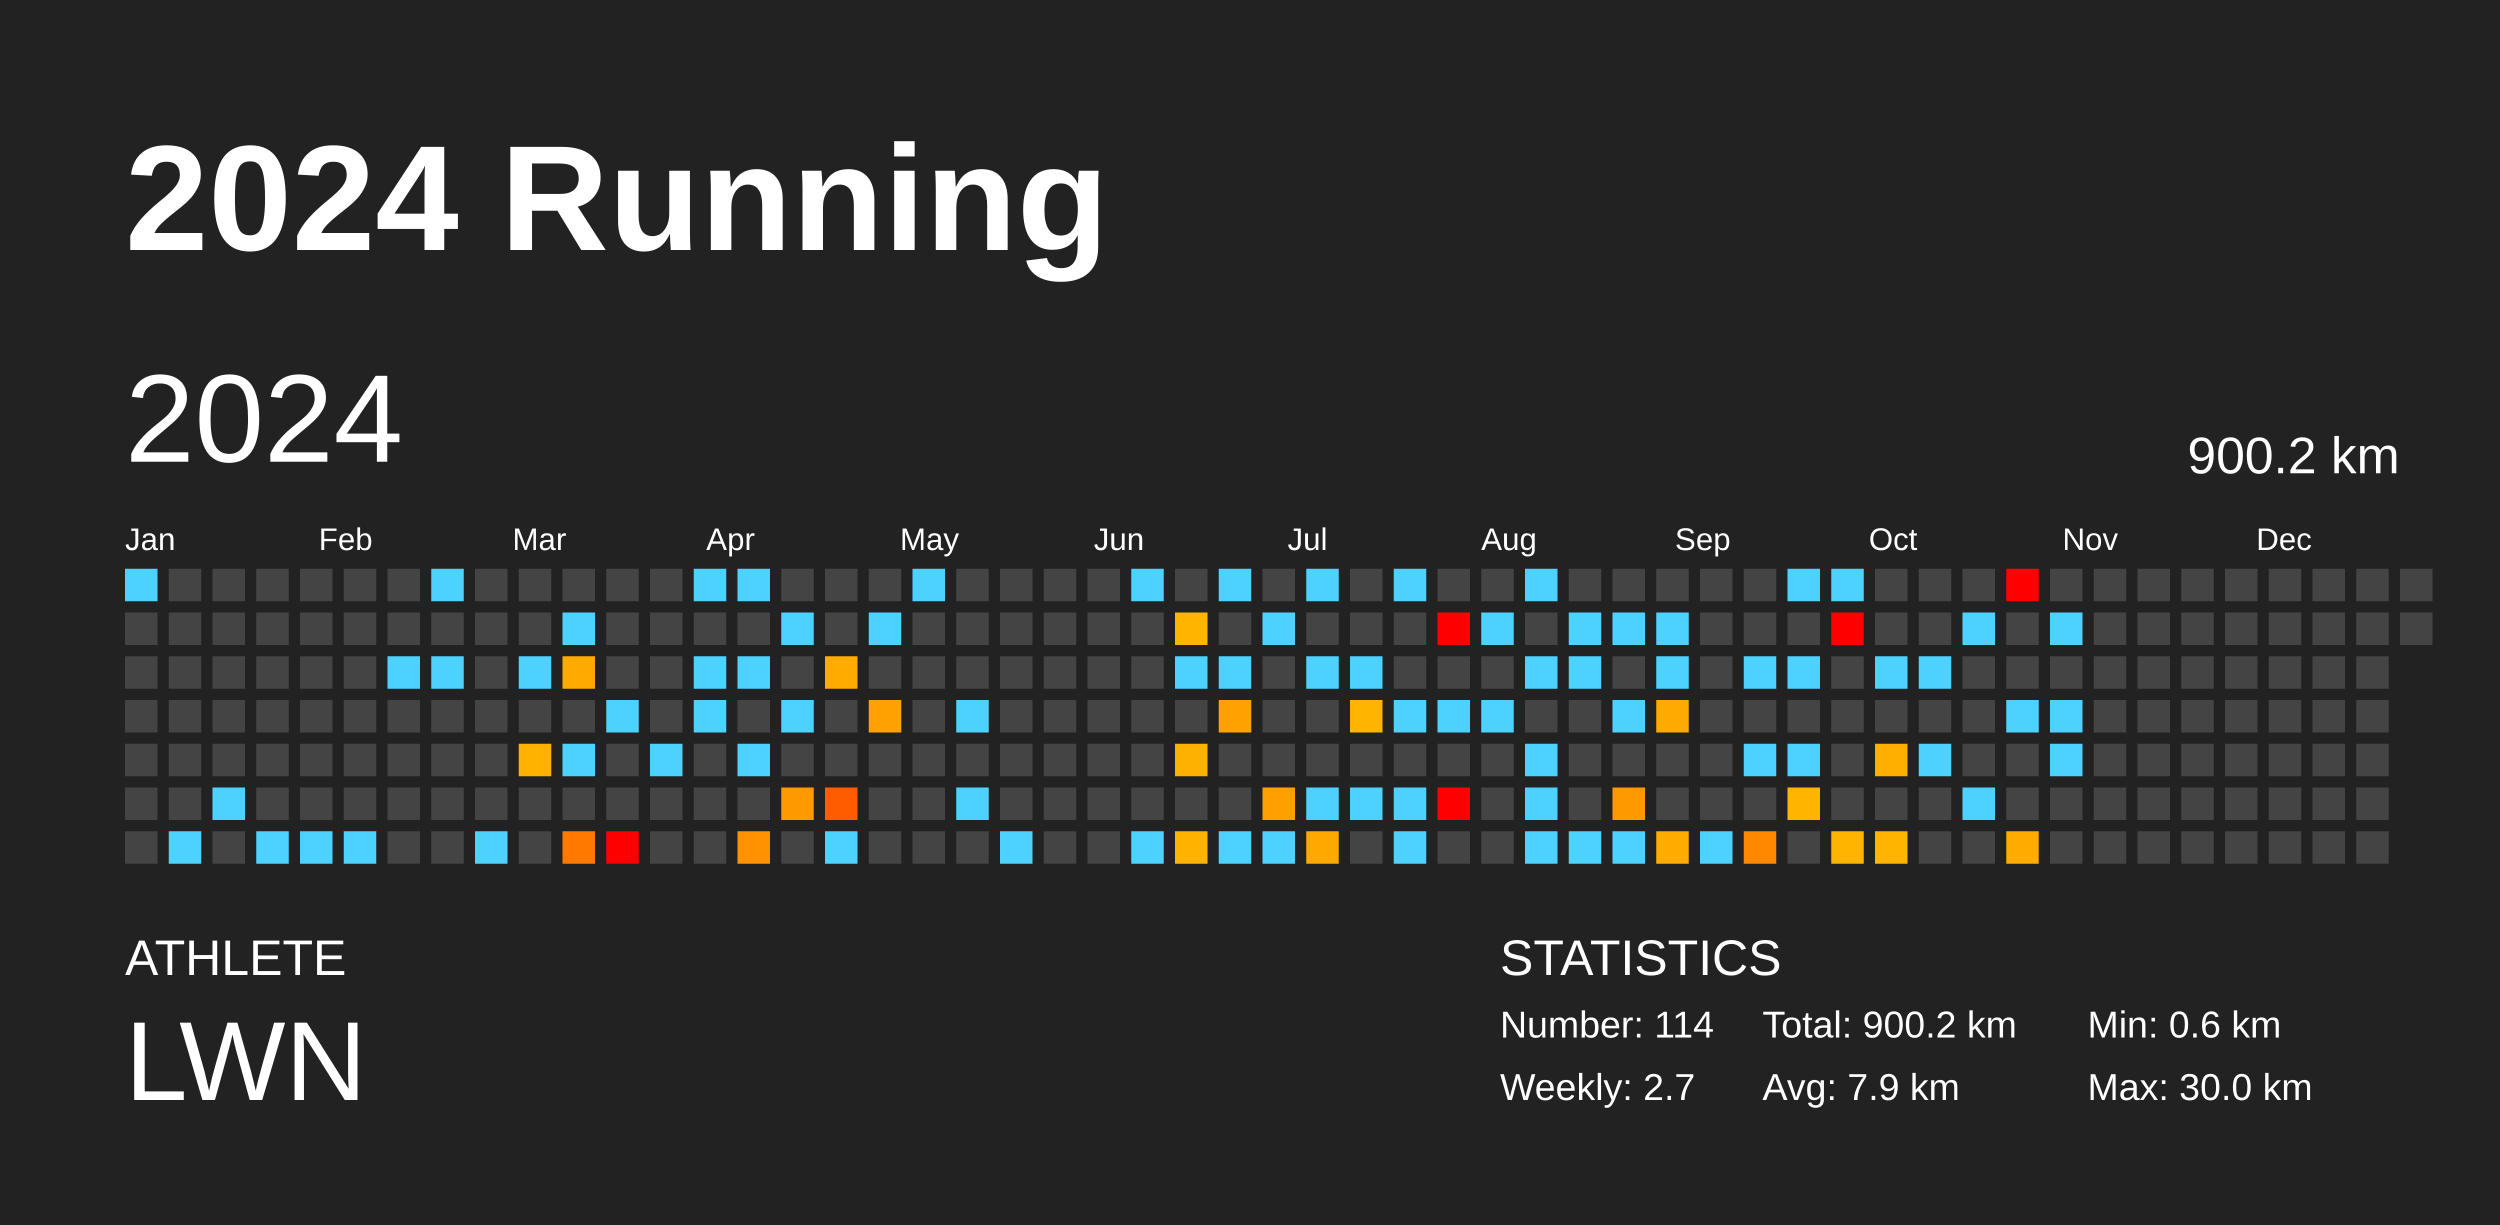
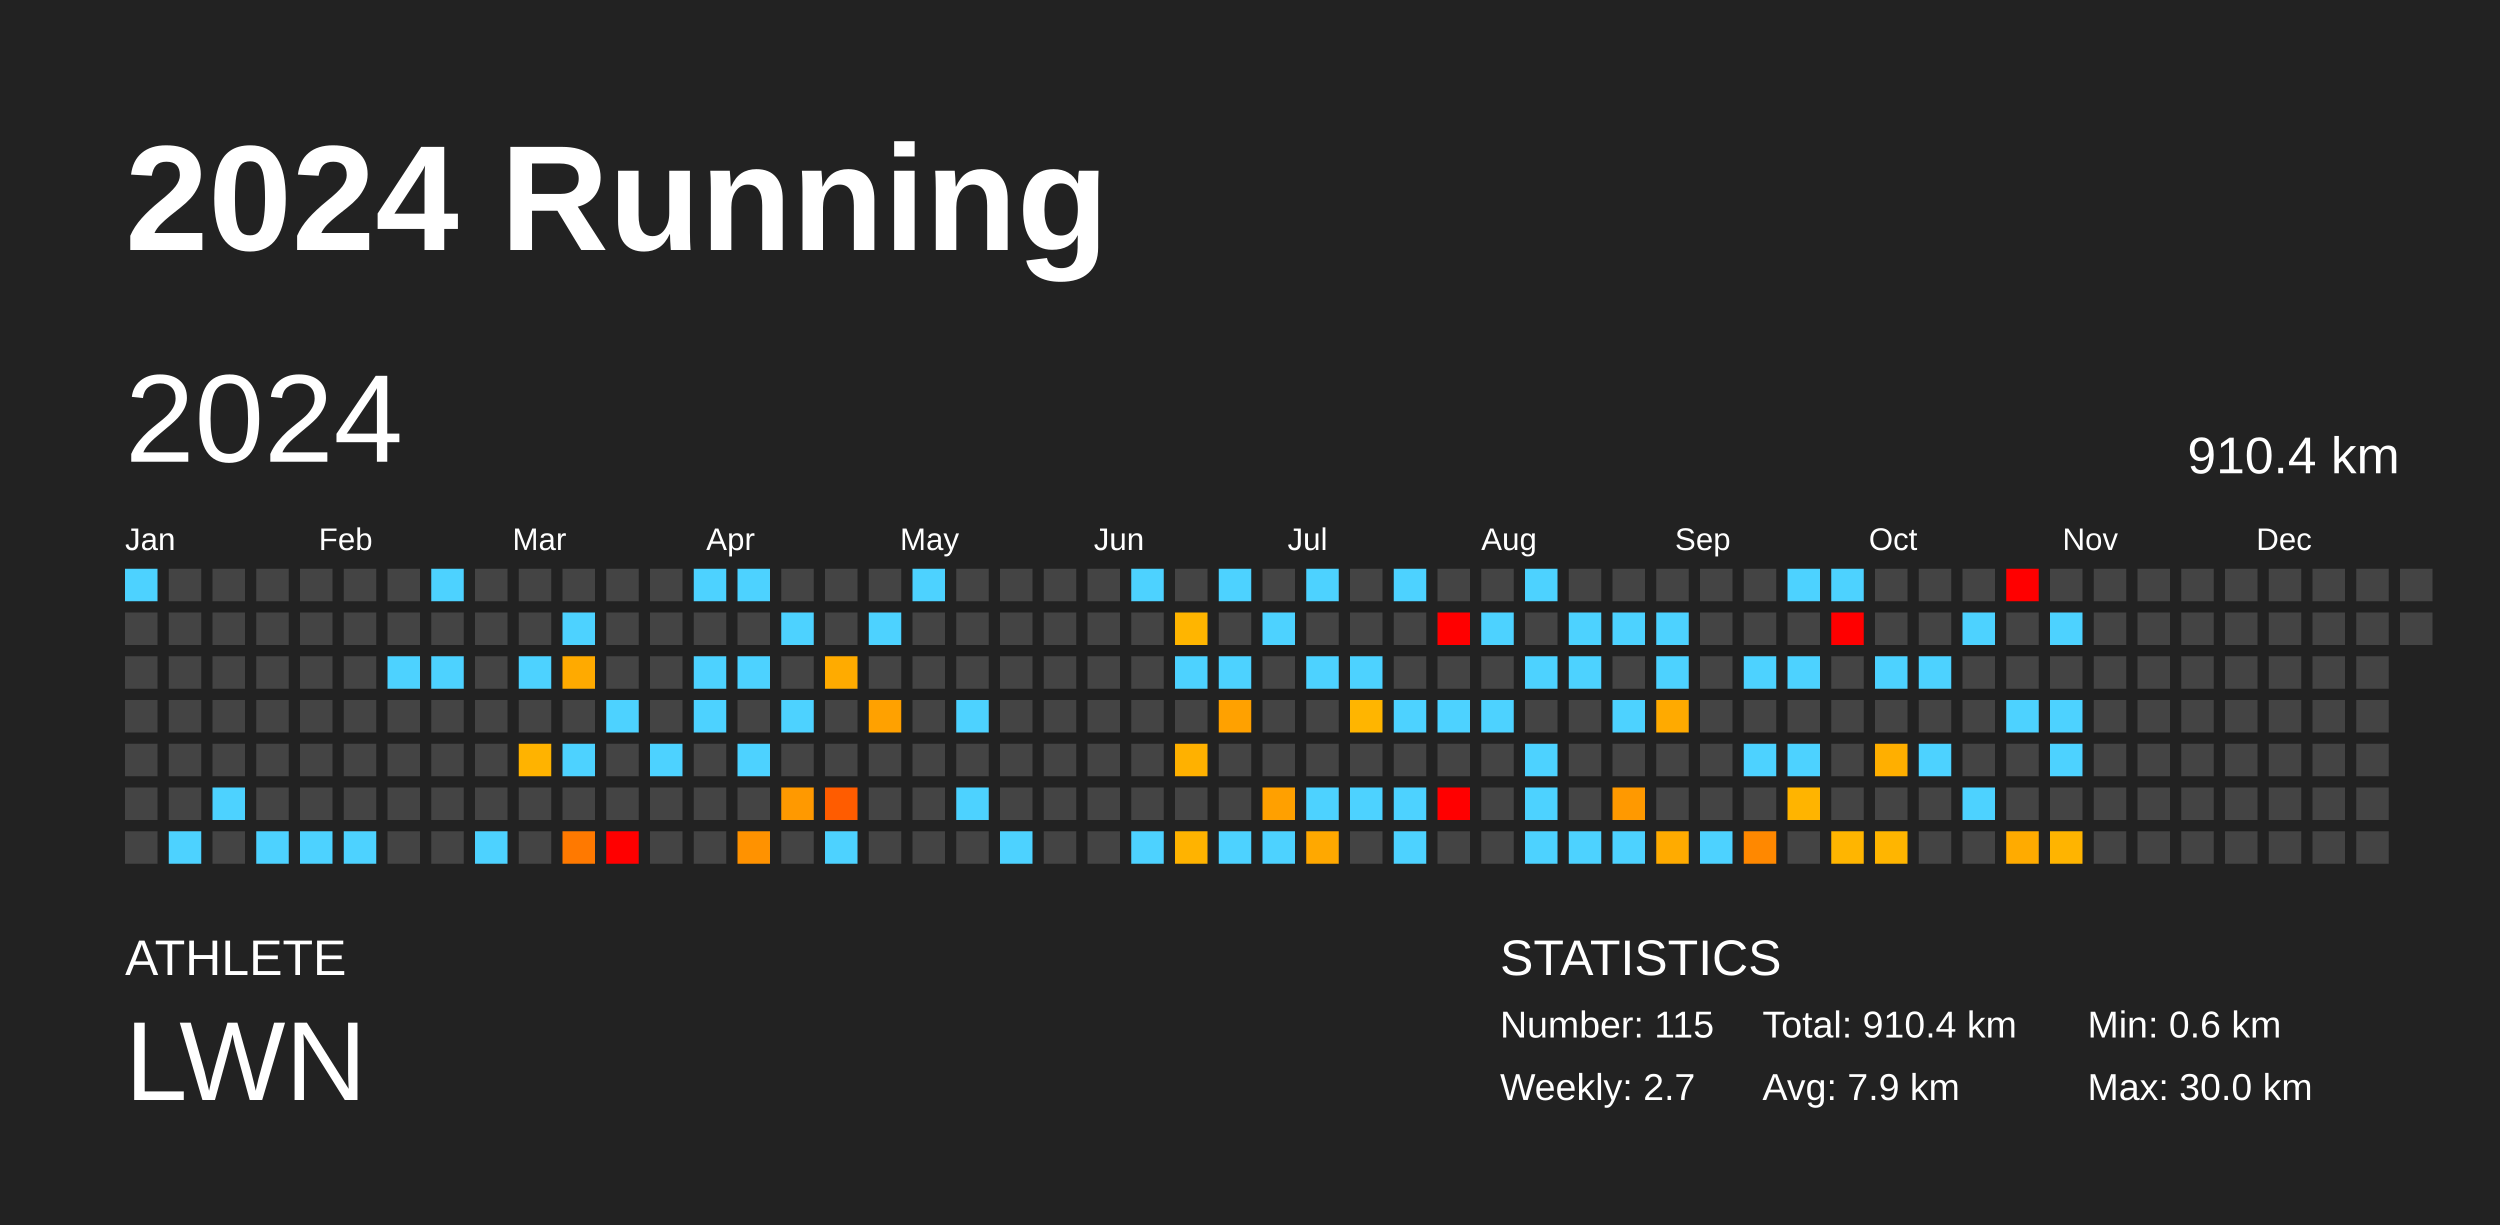
<svg xmlns="http://www.w3.org/2000/svg" baseProfile="full" height="98mm" version="1.1" viewBox="0,0,200,98" width="200mm">
  <defs />
  <rect fill="#222222" height="98" width="200" x="0" y="0" />
  <text fill="#FFFFFF" style="font-size:12px; font-family:Arial; font-weight:bold;" x="10" y="20">2024 Running</text>
  <text fill="#FFFFFF" style="font-size:4px; font-family:Arial" x="10" y="78">ATHLETE</text>
  <text fill="#FFFFFF" style="font-size:9px; font-family:Arial" x="10" y="88">LWN</text>
  <text fill="#FFFFFF" style="font-size:4px; font-family:Arial" x="120" y="78">STATISTICS</text>
-   <text fill="#FFFFFF" style="font-size:3px; font-family:Arial" x="120" y="83">Number: 114</text>
+   <text fill="#FFFFFF" style="font-size:3px; font-family:Arial" x="120" y="83">Number: 115</text>
  <text fill="#FFFFFF" style="font-size:3px; font-family:Arial" x="120" y="88">Weekly: 2.7</text>
-   <text fill="#FFFFFF" style="font-size:3px; font-family:Arial" x="141" y="83">Total: 900.2 km</text>
+   <text fill="#FFFFFF" style="font-size:3px; font-family:Arial" x="141" y="83">Total: 910.4 km</text>
  <text fill="#FFFFFF" style="font-size:3px; font-family:Arial" x="141" y="88">Avg: 7.9 km</text>
  <text fill="#FFFFFF" style="font-size:3px; font-family:Arial" x="167" y="83">Min: 0.6 km</text>
  <text fill="#FFFFFF" style="font-size:3px; font-family:Arial" x="167" y="88">Max: 30.0 km</text>
  <text dominant-baseline="hanging" fill="#FFFFFF" style="font-size:10.0px; font-family:Arial;" x="10" y="30">2024</text>
-   <text dominant-baseline="hanging" fill="#FFFFFF" style="font-size:4.125px; font-family:Arial;" x="175" y="35">900.2 km</text>
+   <text dominant-baseline="hanging" fill="#FFFFFF" style="font-size:4.125px; font-family:Arial;" x="175" y="35">910.4 km</text>
  <text fill="#FFFFFF" style="font-size:2.5px; font-family:Arial" x="10.0" y="44">Jan</text>
  <text fill="#FFFFFF" style="font-size:2.5px; font-family:Arial" x="25.5" y="44">Feb</text>
  <text fill="#FFFFFF" style="font-size:2.5px; font-family:Arial" x="41.0" y="44">Mar</text>
  <text fill="#FFFFFF" style="font-size:2.5px; font-family:Arial" x="56.5" y="44">Apr</text>
  <text fill="#FFFFFF" style="font-size:2.5px; font-family:Arial" x="72.0" y="44">May</text>
  <text fill="#FFFFFF" style="font-size:2.5px; font-family:Arial" x="87.5" y="44">Jun</text>
  <text fill="#FFFFFF" style="font-size:2.5px; font-family:Arial" x="103.0" y="44">Jul</text>
  <text fill="#FFFFFF" style="font-size:2.5px; font-family:Arial" x="118.5" y="44">Aug</text>
  <text fill="#FFFFFF" style="font-size:2.5px; font-family:Arial" x="134.0" y="44">Sep</text>
  <text fill="#FFFFFF" style="font-size:2.5px; font-family:Arial" x="149.5" y="44">Oct</text>
  <text fill="#FFFFFF" style="font-size:2.5px; font-family:Arial" x="165.0" y="44">Nov</text>
  <text fill="#FFFFFF" style="font-size:2.5px; font-family:Arial" x="180.5" y="44">Dec</text>
  <rect fill="#4dd2ff" height="2.6" width="2.6" x="10.0" y="45.5" />
  <rect fill="#444444" height="2.6" width="2.6" x="10.0" y="49.0" />
  <rect fill="#444444" height="2.6" width="2.6" x="10.0" y="52.5" />
  <rect fill="#444444" height="2.6" width="2.6" x="10.0" y="56.0" />
  <rect fill="#444444" height="2.6" width="2.6" x="10.0" y="59.5" />
  <rect fill="#444444" height="2.6" width="2.6" x="10.0" y="63.0" />
  <rect fill="#444444" height="2.6" width="2.6" x="10.0" y="66.5" />
  <rect fill="#444444" height="2.6" width="2.6" x="13.5" y="45.5" />
  <rect fill="#444444" height="2.6" width="2.6" x="13.5" y="49.0" />
  <rect fill="#444444" height="2.6" width="2.6" x="13.5" y="52.5" />
  <rect fill="#444444" height="2.6" width="2.6" x="13.5" y="56.0" />
  <rect fill="#444444" height="2.6" width="2.6" x="13.5" y="59.5" />
  <rect fill="#444444" height="2.6" width="2.6" x="13.5" y="63.0" />
  <rect fill="#4dd2ff" height="2.6" width="2.6" x="13.5" y="66.5" />
  <rect fill="#444444" height="2.6" width="2.6" x="17.0" y="45.5" />
  <rect fill="#444444" height="2.6" width="2.6" x="17.0" y="49.0" />
  <rect fill="#444444" height="2.6" width="2.6" x="17.0" y="52.5" />
  <rect fill="#444444" height="2.6" width="2.6" x="17.0" y="56.0" />
  <rect fill="#444444" height="2.6" width="2.6" x="17.0" y="59.5" />
  <rect fill="#4dd2ff" height="2.6" width="2.6" x="17.0" y="63.0" />
  <rect fill="#444444" height="2.6" width="2.6" x="17.0" y="66.5" />
  <rect fill="#444444" height="2.6" width="2.6" x="20.5" y="45.5" />
  <rect fill="#444444" height="2.6" width="2.6" x="20.5" y="49.0" />
  <rect fill="#444444" height="2.6" width="2.6" x="20.5" y="52.5" />
  <rect fill="#444444" height="2.6" width="2.6" x="20.5" y="56.0" />
  <rect fill="#444444" height="2.6" width="2.6" x="20.5" y="59.5" />
  <rect fill="#444444" height="2.6" width="2.6" x="20.5" y="63.0" />
  <rect fill="#4dd2ff" height="2.6" width="2.6" x="20.5" y="66.5" />
  <rect fill="#444444" height="2.6" width="2.6" x="24.0" y="45.5" />
  <rect fill="#444444" height="2.6" width="2.6" x="24.0" y="49.0" />
  <rect fill="#444444" height="2.6" width="2.6" x="24.0" y="52.5" />
  <rect fill="#444444" height="2.6" width="2.6" x="24.0" y="56.0" />
  <rect fill="#444444" height="2.6" width="2.6" x="24.0" y="59.5" />
  <rect fill="#444444" height="2.6" width="2.6" x="24.0" y="63.0" />
  <rect fill="#4dd2ff" height="2.6" width="2.6" x="24.0" y="66.5" />
  <rect fill="#444444" height="2.6" width="2.6" x="27.5" y="45.5" />
  <rect fill="#444444" height="2.6" width="2.6" x="27.5" y="49.0" />
  <rect fill="#444444" height="2.6" width="2.6" x="27.5" y="52.5" />
  <rect fill="#444444" height="2.6" width="2.6" x="27.5" y="56.0" />
  <rect fill="#444444" height="2.6" width="2.6" x="27.5" y="59.5" />
  <rect fill="#444444" height="2.6" width="2.6" x="27.5" y="63.0" />
  <rect fill="#4dd2ff" height="2.6" width="2.6" x="27.5" y="66.5" />
  <rect fill="#444444" height="2.6" width="2.6" x="31.0" y="45.5" />
  <rect fill="#444444" height="2.6" width="2.6" x="31.0" y="49.0" />
  <rect fill="#4dd2ff" height="2.6" width="2.6" x="31.0" y="52.5" />
  <rect fill="#444444" height="2.6" width="2.6" x="31.0" y="56.0" />
  <rect fill="#444444" height="2.6" width="2.6" x="31.0" y="59.5" />
  <rect fill="#444444" height="2.6" width="2.6" x="31.0" y="63.0" />
  <rect fill="#444444" height="2.6" width="2.6" x="31.0" y="66.5" />
  <rect fill="#4dd2ff" height="2.6" width="2.6" x="34.5" y="45.5" />
  <rect fill="#444444" height="2.6" width="2.6" x="34.5" y="49.0" />
  <rect fill="#4dd2ff" height="2.6" width="2.6" x="34.5" y="52.5" />
  <rect fill="#444444" height="2.6" width="2.6" x="34.5" y="56.0" />
  <rect fill="#444444" height="2.6" width="2.6" x="34.5" y="59.5" />
  <rect fill="#444444" height="2.6" width="2.6" x="34.5" y="63.0" />
  <rect fill="#444444" height="2.6" width="2.6" x="34.5" y="66.5" />
  <rect fill="#444444" height="2.6" width="2.6" x="38.0" y="45.5" />
  <rect fill="#444444" height="2.6" width="2.6" x="38.0" y="49.0" />
  <rect fill="#444444" height="2.6" width="2.6" x="38.0" y="52.5" />
  <rect fill="#444444" height="2.6" width="2.6" x="38.0" y="56.0" />
  <rect fill="#444444" height="2.6" width="2.6" x="38.0" y="59.5" />
  <rect fill="#444444" height="2.6" width="2.6" x="38.0" y="63.0" />
  <rect fill="#4dd2ff" height="2.6" width="2.6" x="38.0" y="66.5" />
  <rect fill="#444444" height="2.6" width="2.6" x="41.5" y="45.5" />
  <rect fill="#444444" height="2.6" width="2.6" x="41.5" y="49.0" />
  <rect fill="#4dd2ff" height="2.6" width="2.6" x="41.5" y="52.5" />
  <rect fill="#444444" height="2.6" width="2.6" x="41.5" y="56.0" />
  <rect fill="#ffb300" height="2.6" width="2.6" x="41.5" y="59.5" />
  <rect fill="#444444" height="2.6" width="2.6" x="41.5" y="63.0" />
  <rect fill="#444444" height="2.6" width="2.6" x="41.5" y="66.5" />
  <rect fill="#444444" height="2.6" width="2.6" x="45.0" y="45.5" />
  <rect fill="#4dd2ff" height="2.6" width="2.6" x="45.0" y="49.0" />
  <rect fill="#ffaa00" height="2.6" width="2.6" x="45.0" y="52.5" />
  <rect fill="#444444" height="2.6" width="2.6" x="45.0" y="56.0" />
  <rect fill="#4dd2ff" height="2.6" width="2.6" x="45.0" y="59.5" />
  <rect fill="#444444" height="2.6" width="2.6" x="45.0" y="63.0" />
  <rect fill="#ff7900" height="2.6" width="2.6" x="45.0" y="66.5" />
  <rect fill="#444444" height="2.6" width="2.6" x="48.5" y="45.5" />
  <rect fill="#444444" height="2.6" width="2.6" x="48.5" y="49.0" />
  <rect fill="#444444" height="2.6" width="2.6" x="48.5" y="52.5" />
  <rect fill="#4dd2ff" height="2.6" width="2.6" x="48.5" y="56.0" />
  <rect fill="#444444" height="2.6" width="2.6" x="48.5" y="59.5" />
  <rect fill="#444444" height="2.6" width="2.6" x="48.5" y="63.0" />
  <rect fill="red" height="2.6" width="2.6" x="48.5" y="66.5" />
  <rect fill="#444444" height="2.6" width="2.6" x="52.0" y="45.5" />
  <rect fill="#444444" height="2.6" width="2.6" x="52.0" y="49.0" />
  <rect fill="#444444" height="2.6" width="2.6" x="52.0" y="52.5" />
  <rect fill="#444444" height="2.6" width="2.6" x="52.0" y="56.0" />
  <rect fill="#4dd2ff" height="2.6" width="2.6" x="52.0" y="59.5" />
  <rect fill="#444444" height="2.6" width="2.6" x="52.0" y="63.0" />
  <rect fill="#444444" height="2.6" width="2.6" x="52.0" y="66.5" />
  <rect fill="#4dd2ff" height="2.6" width="2.6" x="55.5" y="45.5" />
  <rect fill="#444444" height="2.6" width="2.6" x="55.5" y="49.0" />
  <rect fill="#4dd2ff" height="2.6" width="2.6" x="55.5" y="52.5" />
  <rect fill="#4dd2ff" height="2.6" width="2.6" x="55.5" y="56.0" />
  <rect fill="#444444" height="2.6" width="2.6" x="55.5" y="59.5" />
  <rect fill="#444444" height="2.6" width="2.6" x="55.5" y="63.0" />
  <rect fill="#444444" height="2.6" width="2.6" x="55.5" y="66.5" />
  <rect fill="#4dd2ff" height="2.6" width="2.6" x="59.0" y="45.5" />
  <rect fill="#444444" height="2.6" width="2.6" x="59.0" y="49.0" />
  <rect fill="#4dd2ff" height="2.6" width="2.6" x="59.0" y="52.5" />
  <rect fill="#444444" height="2.6" width="2.6" x="59.0" y="56.0" />
  <rect fill="#4dd2ff" height="2.6" width="2.6" x="59.0" y="59.5" />
  <rect fill="#444444" height="2.6" width="2.6" x="59.0" y="63.0" />
  <rect fill="#ff9200" height="2.6" width="2.6" x="59.0" y="66.5" />
  <rect fill="#444444" height="2.6" width="2.6" x="62.5" y="45.5" />
  <rect fill="#4dd2ff" height="2.6" width="2.6" x="62.5" y="49.0" />
  <rect fill="#444444" height="2.6" width="2.6" x="62.5" y="52.5" />
  <rect fill="#4dd2ff" height="2.6" width="2.6" x="62.5" y="56.0" />
  <rect fill="#444444" height="2.6" width="2.6" x="62.5" y="59.5" />
  <rect fill="#ff9900" height="2.6" width="2.6" x="62.5" y="63.0" />
  <rect fill="#444444" height="2.6" width="2.6" x="62.5" y="66.5" />
  <rect fill="#444444" height="2.6" width="2.6" x="66.0" y="45.5" />
  <rect fill="#444444" height="2.6" width="2.6" x="66.0" y="49.0" />
  <rect fill="#ffab00" height="2.6" width="2.6" x="66.0" y="52.5" />
  <rect fill="#444444" height="2.6" width="2.6" x="66.0" y="56.0" />
  <rect fill="#444444" height="2.6" width="2.6" x="66.0" y="59.5" />
  <rect fill="#ff5c00" height="2.6" width="2.6" x="66.0" y="63.0" />
  <rect fill="#4dd2ff" height="2.6" width="2.6" x="66.0" y="66.5" />
  <rect fill="#444444" height="2.6" width="2.6" x="69.5" y="45.5" />
  <rect fill="#4dd2ff" height="2.6" width="2.6" x="69.5" y="49.0" />
  <rect fill="#444444" height="2.6" width="2.6" x="69.5" y="52.5" />
  <rect fill="#ffa100" height="2.6" width="2.6" x="69.5" y="56.0" />
  <rect fill="#444444" height="2.6" width="2.6" x="69.5" y="59.5" />
  <rect fill="#444444" height="2.6" width="2.6" x="69.5" y="63.0" />
  <rect fill="#444444" height="2.6" width="2.6" x="69.5" y="66.5" />
  <rect fill="#4dd2ff" height="2.6" width="2.6" x="73.0" y="45.5" />
  <rect fill="#444444" height="2.6" width="2.6" x="73.0" y="49.0" />
  <rect fill="#444444" height="2.6" width="2.6" x="73.0" y="52.5" />
  <rect fill="#444444" height="2.6" width="2.6" x="73.0" y="56.0" />
  <rect fill="#444444" height="2.6" width="2.6" x="73.0" y="59.5" />
  <rect fill="#444444" height="2.6" width="2.6" x="73.0" y="63.0" />
  <rect fill="#444444" height="2.6" width="2.6" x="73.0" y="66.5" />
  <rect fill="#444444" height="2.6" width="2.6" x="76.5" y="45.5" />
  <rect fill="#444444" height="2.6" width="2.6" x="76.5" y="49.0" />
  <rect fill="#444444" height="2.6" width="2.6" x="76.5" y="52.5" />
  <rect fill="#4dd2ff" height="2.6" width="2.6" x="76.5" y="56.0" />
  <rect fill="#444444" height="2.6" width="2.6" x="76.5" y="59.5" />
  <rect fill="#4dd2ff" height="2.6" width="2.6" x="76.5" y="63.0" />
  <rect fill="#444444" height="2.6" width="2.6" x="76.5" y="66.5" />
  <rect fill="#444444" height="2.6" width="2.6" x="80.0" y="45.5" />
  <rect fill="#444444" height="2.6" width="2.6" x="80.0" y="49.0" />
  <rect fill="#444444" height="2.6" width="2.6" x="80.0" y="52.5" />
  <rect fill="#444444" height="2.6" width="2.6" x="80.0" y="56.0" />
  <rect fill="#444444" height="2.6" width="2.6" x="80.0" y="59.5" />
  <rect fill="#444444" height="2.6" width="2.6" x="80.0" y="63.0" />
  <rect fill="#4dd2ff" height="2.6" width="2.6" x="80.0" y="66.5" />
  <rect fill="#444444" height="2.6" width="2.6" x="83.5" y="45.5" />
  <rect fill="#444444" height="2.6" width="2.6" x="83.5" y="49.0" />
  <rect fill="#444444" height="2.6" width="2.6" x="83.5" y="52.5" />
  <rect fill="#444444" height="2.6" width="2.6" x="83.5" y="56.0" />
  <rect fill="#444444" height="2.6" width="2.6" x="83.5" y="59.5" />
  <rect fill="#444444" height="2.6" width="2.6" x="83.5" y="63.0" />
  <rect fill="#444444" height="2.6" width="2.6" x="83.5" y="66.5" />
  <rect fill="#444444" height="2.6" width="2.6" x="87.0" y="45.5" />
  <rect fill="#444444" height="2.6" width="2.6" x="87.0" y="49.0" />
  <rect fill="#444444" height="2.6" width="2.6" x="87.0" y="52.5" />
  <rect fill="#444444" height="2.6" width="2.6" x="87.0" y="56.0" />
  <rect fill="#444444" height="2.6" width="2.6" x="87.0" y="59.5" />
  <rect fill="#444444" height="2.6" width="2.6" x="87.0" y="63.0" />
  <rect fill="#444444" height="2.6" width="2.6" x="87.0" y="66.5" />
  <rect fill="#4dd2ff" height="2.6" width="2.6" x="90.5" y="45.5" />
  <rect fill="#444444" height="2.6" width="2.6" x="90.5" y="49.0" />
  <rect fill="#444444" height="2.6" width="2.6" x="90.5" y="52.5" />
  <rect fill="#444444" height="2.6" width="2.6" x="90.5" y="56.0" />
  <rect fill="#444444" height="2.6" width="2.6" x="90.5" y="59.5" />
  <rect fill="#444444" height="2.6" width="2.6" x="90.5" y="63.0" />
  <rect fill="#4dd2ff" height="2.6" width="2.6" x="90.5" y="66.5" />
  <rect fill="#444444" height="2.6" width="2.6" x="94.0" y="45.5" />
  <rect fill="#ffb500" height="2.6" width="2.6" x="94.0" y="49.0" />
  <rect fill="#4dd2ff" height="2.6" width="2.6" x="94.0" y="52.5" />
  <rect fill="#444444" height="2.6" width="2.6" x="94.0" y="56.0" />
  <rect fill="#ffb100" height="2.6" width="2.6" x="94.0" y="59.5" />
  <rect fill="#444444" height="2.6" width="2.6" x="94.0" y="63.0" />
  <rect fill="#ffb300" height="2.6" width="2.6" x="94.0" y="66.5" />
  <rect fill="#4dd2ff" height="2.6" width="2.6" x="97.5" y="45.5" />
  <rect fill="#444444" height="2.6" width="2.6" x="97.5" y="49.0" />
  <rect fill="#4dd2ff" height="2.6" width="2.6" x="97.5" y="52.5" />
  <rect fill="#ffa100" height="2.6" width="2.6" x="97.5" y="56.0" />
  <rect fill="#444444" height="2.6" width="2.6" x="97.5" y="59.5" />
  <rect fill="#444444" height="2.6" width="2.6" x="97.5" y="63.0" />
  <rect fill="#4dd2ff" height="2.6" width="2.6" x="97.5" y="66.5" />
  <rect fill="#444444" height="2.6" width="2.6" x="101.0" y="45.5" />
  <rect fill="#4dd2ff" height="2.6" width="2.6" x="101.0" y="49.0" />
  <rect fill="#444444" height="2.6" width="2.6" x="101.0" y="52.5" />
  <rect fill="#444444" height="2.6" width="2.6" x="101.0" y="56.0" />
  <rect fill="#444444" height="2.6" width="2.6" x="101.0" y="59.5" />
  <rect fill="#ffa000" height="2.6" width="2.6" x="101.0" y="63.0" />
  <rect fill="#4dd2ff" height="2.6" width="2.6" x="101.0" y="66.5" />
  <rect fill="#4dd2ff" height="2.6" width="2.6" x="104.5" y="45.5" />
  <rect fill="#444444" height="2.6" width="2.6" x="104.5" y="49.0" />
  <rect fill="#4dd2ff" height="2.6" width="2.6" x="104.5" y="52.5" />
  <rect fill="#444444" height="2.6" width="2.6" x="104.5" y="56.0" />
  <rect fill="#444444" height="2.6" width="2.6" x="104.5" y="59.5" />
  <rect fill="#4dd2ff" height="2.6" width="2.6" x="104.5" y="63.0" />
  <rect fill="#ffa800" height="2.6" width="2.6" x="104.5" y="66.5" />
  <rect fill="#444444" height="2.6" width="2.6" x="108.0" y="45.5" />
  <rect fill="#444444" height="2.6" width="2.6" x="108.0" y="49.0" />
  <rect fill="#4dd2ff" height="2.6" width="2.6" x="108.0" y="52.5" />
  <rect fill="#ffb500" height="2.6" width="2.6" x="108.0" y="56.0" />
  <rect fill="#444444" height="2.6" width="2.6" x="108.0" y="59.5" />
  <rect fill="#4dd2ff" height="2.6" width="2.6" x="108.0" y="63.0" />
  <rect fill="#444444" height="2.6" width="2.6" x="108.0" y="66.5" />
  <rect fill="#4dd2ff" height="2.6" width="2.6" x="111.5" y="45.5" />
  <rect fill="#444444" height="2.6" width="2.6" x="111.5" y="49.0" />
  <rect fill="#444444" height="2.6" width="2.6" x="111.5" y="52.5" />
  <rect fill="#4dd2ff" height="2.6" width="2.6" x="111.5" y="56.0" />
  <rect fill="#444444" height="2.6" width="2.6" x="111.5" y="59.5" />
  <rect fill="#4dd2ff" height="2.6" width="2.6" x="111.5" y="63.0" />
  <rect fill="#4dd2ff" height="2.6" width="2.6" x="111.5" y="66.5" />
  <rect fill="#444444" height="2.6" width="2.6" x="115.0" y="45.5" />
  <rect fill="red" height="2.6" width="2.6" x="115.0" y="49.0" />
  <rect fill="#444444" height="2.6" width="2.6" x="115.0" y="52.5" />
  <rect fill="#4dd2ff" height="2.6" width="2.6" x="115.0" y="56.0" />
  <rect fill="#444444" height="2.6" width="2.6" x="115.0" y="59.5" />
  <rect fill="red" height="2.6" width="2.6" x="115.0" y="63.0" />
  <rect fill="#444444" height="2.6" width="2.6" x="115.0" y="66.5" />
  <rect fill="#444444" height="2.6" width="2.6" x="118.5" y="45.5" />
  <rect fill="#4dd2ff" height="2.6" width="2.6" x="118.5" y="49.0" />
  <rect fill="#444444" height="2.6" width="2.6" x="118.5" y="52.5" />
  <rect fill="#4dd2ff" height="2.6" width="2.6" x="118.5" y="56.0" />
  <rect fill="#444444" height="2.6" width="2.6" x="118.5" y="59.5" />
  <rect fill="#444444" height="2.6" width="2.6" x="118.5" y="63.0" />
  <rect fill="#444444" height="2.6" width="2.6" x="118.5" y="66.5" />
  <rect fill="#4dd2ff" height="2.6" width="2.6" x="122.0" y="45.5" />
  <rect fill="#444444" height="2.6" width="2.6" x="122.0" y="49.0" />
  <rect fill="#4dd2ff" height="2.6" width="2.6" x="122.0" y="52.5" />
  <rect fill="#444444" height="2.6" width="2.6" x="122.0" y="56.0" />
  <rect fill="#4dd2ff" height="2.6" width="2.6" x="122.0" y="59.5" />
  <rect fill="#4dd2ff" height="2.6" width="2.6" x="122.0" y="63.0" />
  <rect fill="#4dd2ff" height="2.6" width="2.6" x="122.0" y="66.5" />
  <rect fill="#444444" height="2.6" width="2.6" x="125.5" y="45.5" />
  <rect fill="#4dd2ff" height="2.6" width="2.6" x="125.5" y="49.0" />
  <rect fill="#4dd2ff" height="2.6" width="2.6" x="125.5" y="52.5" />
  <rect fill="#444444" height="2.6" width="2.6" x="125.5" y="56.0" />
  <rect fill="#444444" height="2.6" width="2.6" x="125.5" y="59.5" />
  <rect fill="#444444" height="2.6" width="2.6" x="125.5" y="63.0" />
  <rect fill="#4dd2ff" height="2.6" width="2.6" x="125.5" y="66.5" />
  <rect fill="#444444" height="2.6" width="2.6" x="129.0" y="45.5" />
  <rect fill="#4dd2ff" height="2.6" width="2.6" x="129.0" y="49.0" />
  <rect fill="#444444" height="2.6" width="2.6" x="129.0" y="52.5" />
  <rect fill="#4dd2ff" height="2.6" width="2.6" x="129.0" y="56.0" />
  <rect fill="#444444" height="2.6" width="2.6" x="129.0" y="59.5" />
  <rect fill="#ff9900" height="2.6" width="2.6" x="129.0" y="63.0" />
  <rect fill="#4dd2ff" height="2.6" width="2.6" x="129.0" y="66.5" />
  <rect fill="#444444" height="2.6" width="2.6" x="132.5" y="45.5" />
  <rect fill="#4dd2ff" height="2.6" width="2.6" x="132.5" y="49.0" />
  <rect fill="#4dd2ff" height="2.6" width="2.6" x="132.5" y="52.5" />
  <rect fill="#ffaa00" height="2.6" width="2.6" x="132.5" y="56.0" />
  <rect fill="#444444" height="2.6" width="2.6" x="132.5" y="59.5" />
  <rect fill="#444444" height="2.6" width="2.6" x="132.5" y="63.0" />
  <rect fill="#ffab00" height="2.6" width="2.6" x="132.5" y="66.5" />
  <rect fill="#444444" height="2.6" width="2.6" x="136.0" y="45.5" />
  <rect fill="#444444" height="2.6" width="2.6" x="136.0" y="49.0" />
  <rect fill="#444444" height="2.6" width="2.6" x="136.0" y="52.5" />
  <rect fill="#444444" height="2.6" width="2.6" x="136.0" y="56.0" />
  <rect fill="#444444" height="2.6" width="2.6" x="136.0" y="59.5" />
  <rect fill="#444444" height="2.6" width="2.6" x="136.0" y="63.0" />
  <rect fill="#4dd2ff" height="2.6" width="2.6" x="136.0" y="66.5" />
  <rect fill="#444444" height="2.6" width="2.6" x="139.5" y="45.5" />
  <rect fill="#444444" height="2.6" width="2.6" x="139.5" y="49.0" />
  <rect fill="#4dd2ff" height="2.6" width="2.6" x="139.5" y="52.5" />
  <rect fill="#444444" height="2.6" width="2.6" x="139.5" y="56.0" />
  <rect fill="#4dd2ff" height="2.6" width="2.6" x="139.5" y="59.5" />
  <rect fill="#444444" height="2.6" width="2.6" x="139.5" y="63.0" />
  <rect fill="#ff8800" height="2.6" width="2.6" x="139.5" y="66.5" />
  <rect fill="#4dd2ff" height="2.6" width="2.6" x="143.0" y="45.5" />
  <rect fill="#444444" height="2.6" width="2.6" x="143.0" y="49.0" />
  <rect fill="#4dd2ff" height="2.6" width="2.6" x="143.0" y="52.5" />
  <rect fill="#444444" height="2.6" width="2.6" x="143.0" y="56.0" />
  <rect fill="#4dd2ff" height="2.6" width="2.6" x="143.0" y="59.5" />
  <rect fill="#ffb400" height="2.6" width="2.6" x="143.0" y="63.0" />
  <rect fill="#444444" height="2.6" width="2.6" x="143.0" y="66.5" />
  <rect fill="#4dd2ff" height="2.6" width="2.6" x="146.5" y="45.5" />
  <rect fill="red" height="2.6" width="2.6" x="146.5" y="49.0" />
  <rect fill="#444444" height="2.6" width="2.6" x="146.5" y="52.5" />
  <rect fill="#444444" height="2.6" width="2.6" x="146.5" y="56.0" />
  <rect fill="#444444" height="2.6" width="2.6" x="146.5" y="59.5" />
  <rect fill="#444444" height="2.6" width="2.6" x="146.5" y="63.0" />
  <rect fill="#ffb500" height="2.6" width="2.6" x="146.5" y="66.5" />
  <rect fill="#444444" height="2.6" width="2.6" x="150.0" y="45.5" />
  <rect fill="#444444" height="2.6" width="2.6" x="150.0" y="49.0" />
  <rect fill="#4dd2ff" height="2.6" width="2.6" x="150.0" y="52.5" />
  <rect fill="#444444" height="2.6" width="2.6" x="150.0" y="56.0" />
  <rect fill="#ffaf00" height="2.6" width="2.6" x="150.0" y="59.5" />
  <rect fill="#444444" height="2.6" width="2.6" x="150.0" y="63.0" />
  <rect fill="#ffb500" height="2.6" width="2.6" x="150.0" y="66.5" />
  <rect fill="#444444" height="2.6" width="2.6" x="153.5" y="45.5" />
  <rect fill="#444444" height="2.6" width="2.6" x="153.5" y="49.0" />
  <rect fill="#4dd2ff" height="2.6" width="2.6" x="153.5" y="52.5" />
  <rect fill="#444444" height="2.6" width="2.6" x="153.5" y="56.0" />
  <rect fill="#4dd2ff" height="2.6" width="2.6" x="153.5" y="59.5" />
  <rect fill="#444444" height="2.6" width="2.6" x="153.5" y="63.0" />
  <rect fill="#444444" height="2.6" width="2.6" x="153.5" y="66.5" />
  <rect fill="#444444" height="2.6" width="2.6" x="157.0" y="45.5" />
  <rect fill="#4dd2ff" height="2.6" width="2.6" x="157.0" y="49.0" />
  <rect fill="#444444" height="2.6" width="2.6" x="157.0" y="52.5" />
  <rect fill="#444444" height="2.6" width="2.6" x="157.0" y="56.0" />
  <rect fill="#444444" height="2.6" width="2.6" x="157.0" y="59.5" />
  <rect fill="#4dd2ff" height="2.6" width="2.6" x="157.0" y="63.0" />
  <rect fill="#444444" height="2.6" width="2.6" x="157.0" y="66.5" />
  <rect fill="red" height="2.6" width="2.6" x="160.5" y="45.5" />
  <rect fill="#444444" height="2.6" width="2.6" x="160.5" y="49.0" />
  <rect fill="#444444" height="2.6" width="2.6" x="160.5" y="52.5" />
  <rect fill="#4dd2ff" height="2.6" width="2.6" x="160.5" y="56.0" />
  <rect fill="#444444" height="2.6" width="2.6" x="160.5" y="59.5" />
  <rect fill="#444444" height="2.6" width="2.6" x="160.5" y="63.0" />
  <rect fill="#ffab00" height="2.6" width="2.6" x="160.5" y="66.5" />
  <rect fill="#444444" height="2.6" width="2.6" x="164.0" y="45.5" />
  <rect fill="#4dd2ff" height="2.6" width="2.6" x="164.0" y="49.0" />
  <rect fill="#444444" height="2.6" width="2.6" x="164.0" y="52.5" />
  <rect fill="#4dd2ff" height="2.6" width="2.6" x="164.0" y="56.0" />
  <rect fill="#4dd2ff" height="2.6" width="2.6" x="164.0" y="59.5" />
  <rect fill="#444444" height="2.6" width="2.6" x="164.0" y="63.0" />
-   <rect fill="#444444" height="2.6" width="2.6" x="164.0" y="66.5" />
+   <rect fill="#ffb400" height="2.6" width="2.6" x="164.0" y="66.5" />
  <rect fill="#444444" height="2.6" width="2.6" x="167.5" y="45.5" />
  <rect fill="#444444" height="2.6" width="2.6" x="167.5" y="49.0" />
  <rect fill="#444444" height="2.6" width="2.6" x="167.5" y="52.5" />
  <rect fill="#444444" height="2.6" width="2.6" x="167.5" y="56.0" />
  <rect fill="#444444" height="2.6" width="2.6" x="167.5" y="59.5" />
  <rect fill="#444444" height="2.6" width="2.6" x="167.5" y="63.0" />
  <rect fill="#444444" height="2.6" width="2.6" x="167.5" y="66.5" />
  <rect fill="#444444" height="2.6" width="2.6" x="171.0" y="45.5" />
  <rect fill="#444444" height="2.6" width="2.6" x="171.0" y="49.0" />
  <rect fill="#444444" height="2.6" width="2.6" x="171.0" y="52.5" />
  <rect fill="#444444" height="2.6" width="2.6" x="171.0" y="56.0" />
  <rect fill="#444444" height="2.6" width="2.6" x="171.0" y="59.5" />
  <rect fill="#444444" height="2.6" width="2.6" x="171.0" y="63.0" />
  <rect fill="#444444" height="2.6" width="2.6" x="171.0" y="66.5" />
  <rect fill="#444444" height="2.6" width="2.6" x="174.5" y="45.5" />
  <rect fill="#444444" height="2.6" width="2.6" x="174.5" y="49.0" />
  <rect fill="#444444" height="2.6" width="2.6" x="174.5" y="52.5" />
  <rect fill="#444444" height="2.6" width="2.6" x="174.5" y="56.0" />
  <rect fill="#444444" height="2.6" width="2.6" x="174.5" y="59.5" />
  <rect fill="#444444" height="2.6" width="2.6" x="174.5" y="63.0" />
  <rect fill="#444444" height="2.6" width="2.6" x="174.5" y="66.5" />
  <rect fill="#444444" height="2.6" width="2.6" x="178.0" y="45.5" />
  <rect fill="#444444" height="2.6" width="2.6" x="178.0" y="49.0" />
  <rect fill="#444444" height="2.6" width="2.6" x="178.0" y="52.5" />
  <rect fill="#444444" height="2.6" width="2.6" x="178.0" y="56.0" />
  <rect fill="#444444" height="2.6" width="2.6" x="178.0" y="59.5" />
  <rect fill="#444444" height="2.6" width="2.6" x="178.0" y="63.0" />
  <rect fill="#444444" height="2.6" width="2.6" x="178.0" y="66.5" />
  <rect fill="#444444" height="2.6" width="2.6" x="181.5" y="45.5" />
  <rect fill="#444444" height="2.6" width="2.6" x="181.5" y="49.0" />
  <rect fill="#444444" height="2.6" width="2.6" x="181.5" y="52.5" />
  <rect fill="#444444" height="2.6" width="2.6" x="181.5" y="56.0" />
  <rect fill="#444444" height="2.6" width="2.6" x="181.5" y="59.5" />
  <rect fill="#444444" height="2.6" width="2.6" x="181.5" y="63.0" />
  <rect fill="#444444" height="2.6" width="2.6" x="181.5" y="66.5" />
  <rect fill="#444444" height="2.6" width="2.6" x="185.0" y="45.5" />
  <rect fill="#444444" height="2.6" width="2.6" x="185.0" y="49.0" />
  <rect fill="#444444" height="2.6" width="2.6" x="185.0" y="52.5" />
  <rect fill="#444444" height="2.6" width="2.6" x="185.0" y="56.0" />
  <rect fill="#444444" height="2.6" width="2.6" x="185.0" y="59.5" />
  <rect fill="#444444" height="2.6" width="2.6" x="185.0" y="63.0" />
  <rect fill="#444444" height="2.6" width="2.6" x="185.0" y="66.5" />
  <rect fill="#444444" height="2.6" width="2.6" x="188.5" y="45.5" />
  <rect fill="#444444" height="2.6" width="2.6" x="188.5" y="49.0" />
  <rect fill="#444444" height="2.6" width="2.6" x="188.5" y="52.5" />
  <rect fill="#444444" height="2.6" width="2.6" x="188.5" y="56.0" />
  <rect fill="#444444" height="2.6" width="2.6" x="188.5" y="59.5" />
  <rect fill="#444444" height="2.6" width="2.6" x="188.5" y="63.0" />
  <rect fill="#444444" height="2.6" width="2.6" x="188.5" y="66.5" />
  <rect fill="#444444" height="2.6" width="2.6" x="192.0" y="45.5" />
  <rect fill="#444444" height="2.6" width="2.6" x="192.0" y="49.0" />
</svg>
